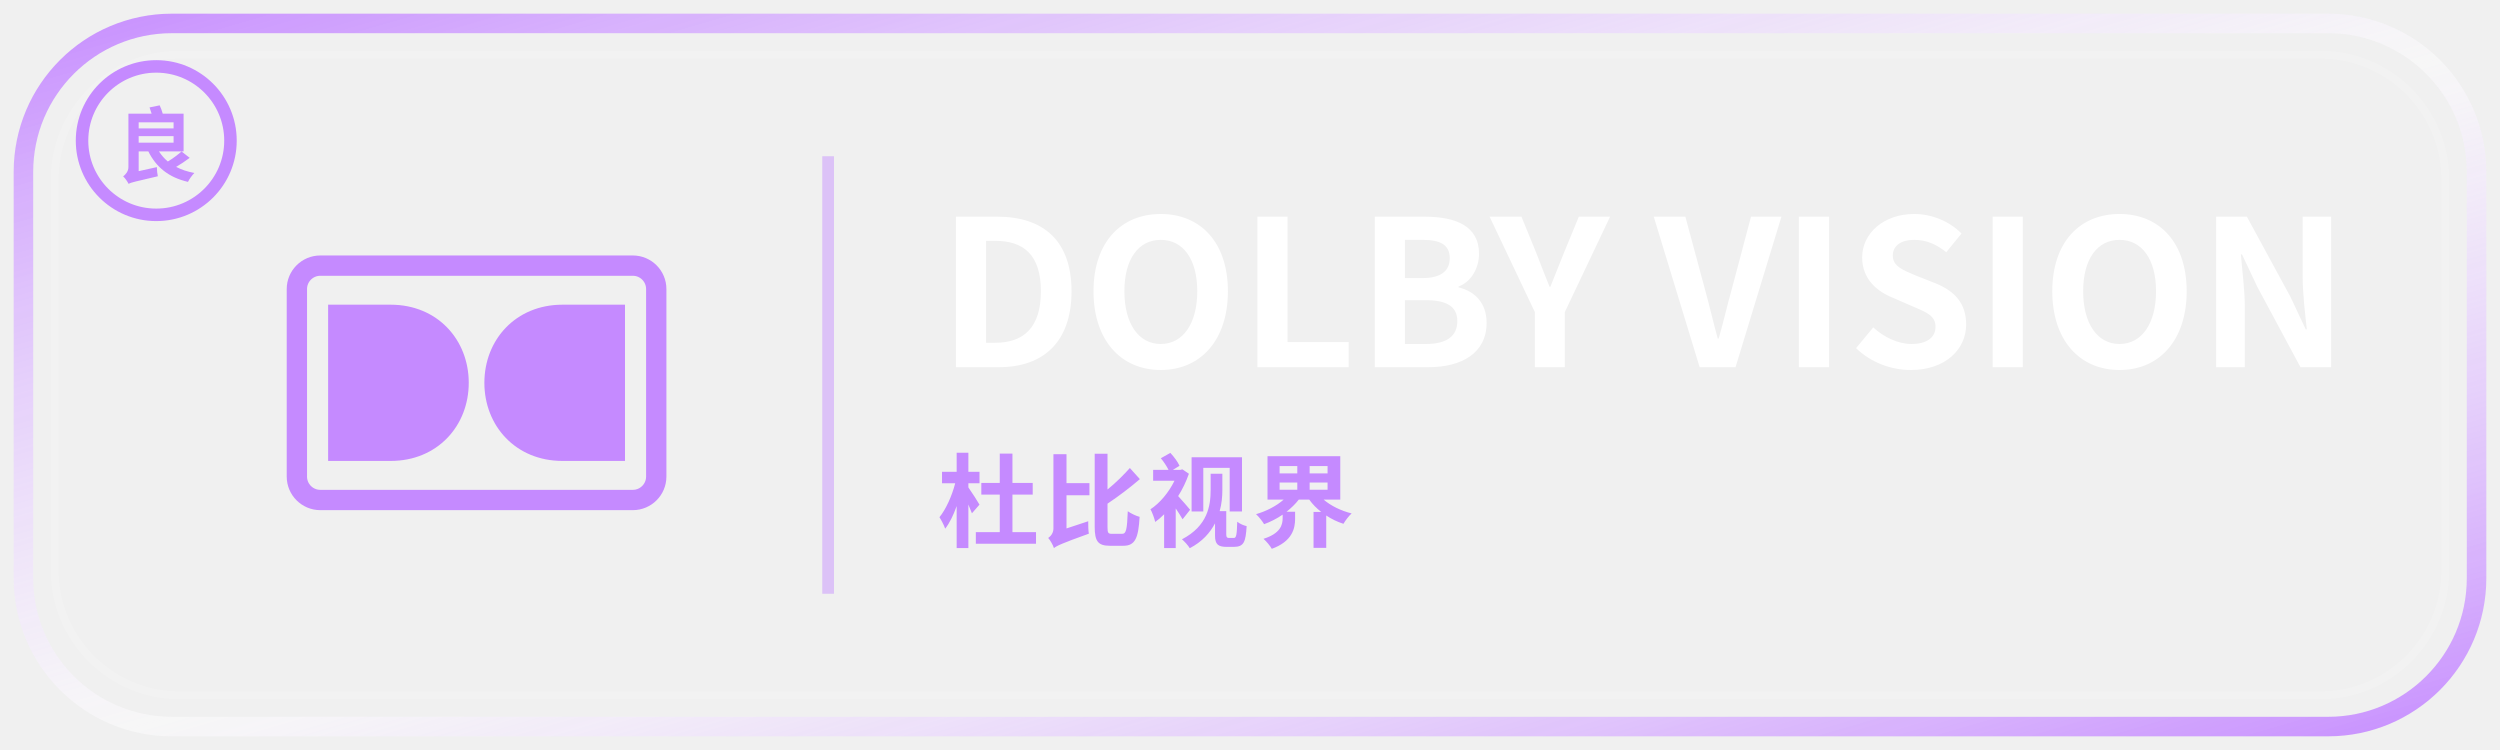
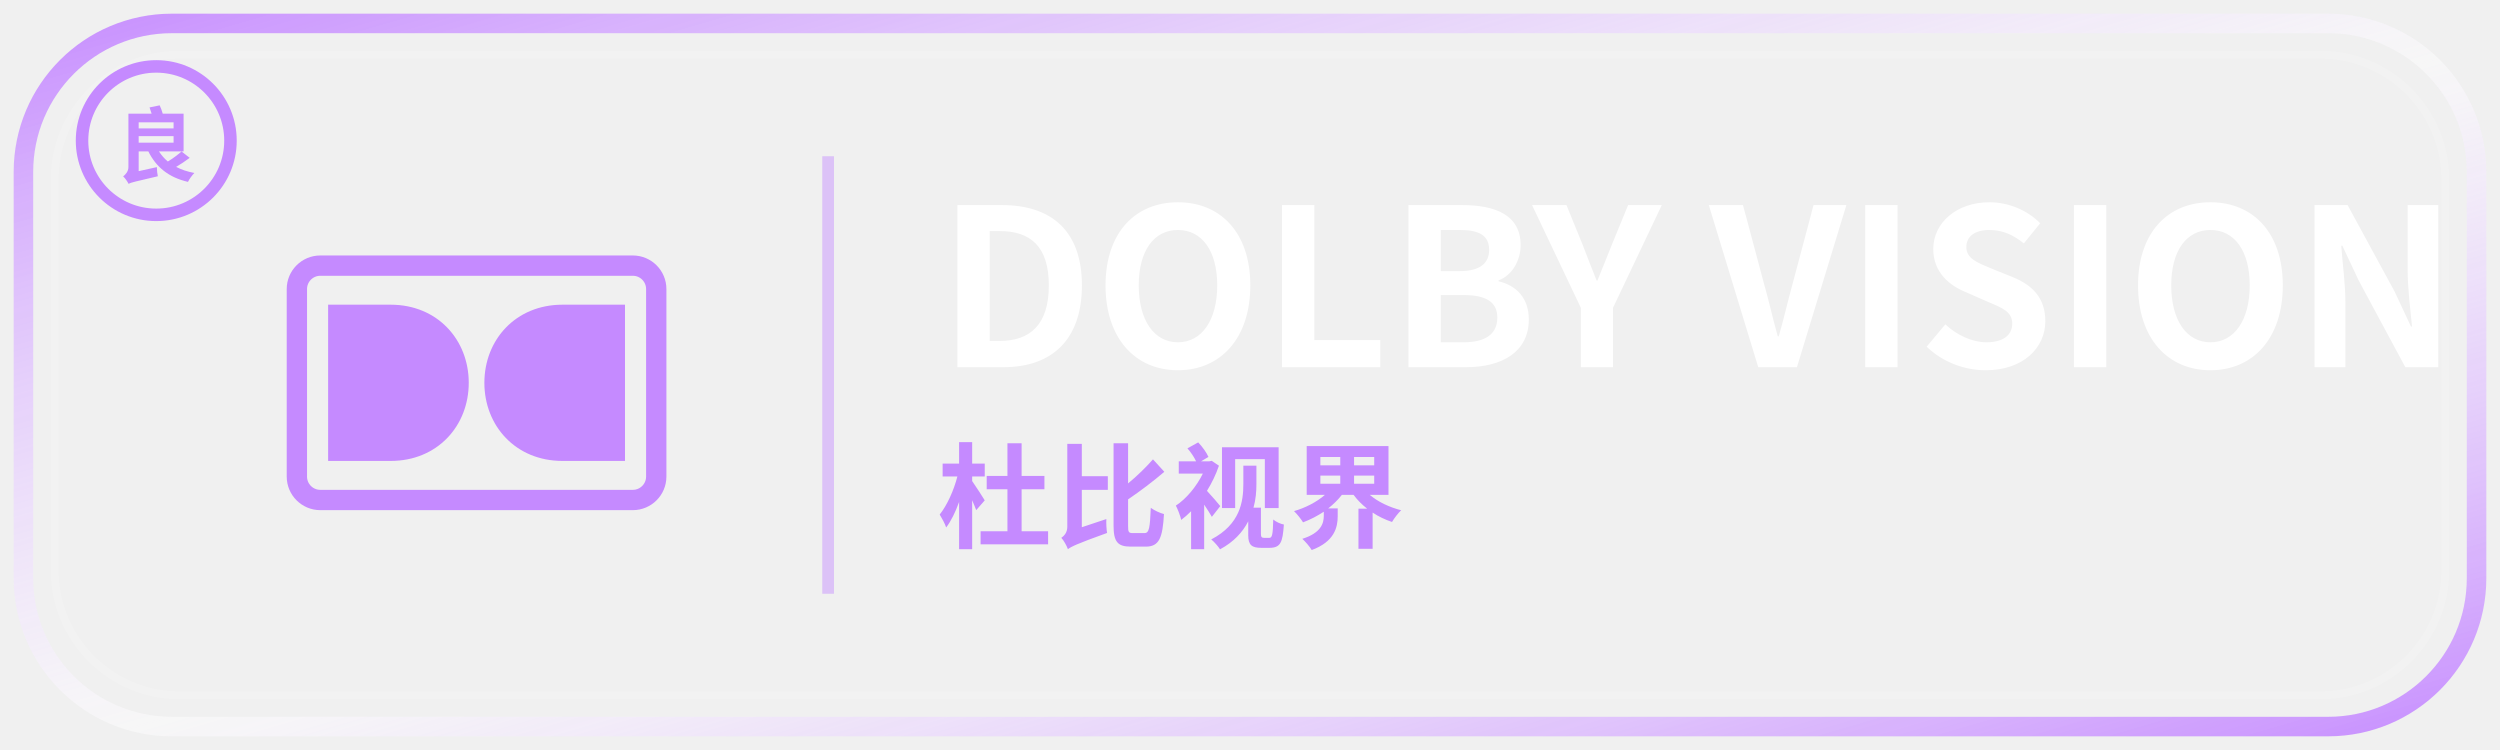
<svg xmlns="http://www.w3.org/2000/svg" width="320" height="96" viewBox="0 0 320 96">
  <defs>
    <linearGradient id="edge" x1="0" y1="0" x2="1" y2="1">
      <stop offset="0" stop-color="#C58AFF" stop-opacity=".95" />
      <stop offset=".52" stop-color="#FFFFFF" stop-opacity=".48" />
      <stop offset="1" stop-color="#C58AFF" stop-opacity=".95" />
    </linearGradient>
  </defs>
  <rect x="3" y="3" width="314" height="90" rx="19" fill="none" stroke="url(#edge)" stroke-width="2.5" />
  <rect x="7" y="7" width="306" height="82" rx="16" fill="none" stroke="#FFFFFF" stroke-opacity=".14" stroke-width="1" />
  <circle cx="20" cy="18" r="9.5" fill="none" stroke="#C58AFF" stroke-width="1.6" />
  <text x="20" y="22.5" text-anchor="middle" font-family="Noto Sans CJK SC,PingFang SC,Arial,sans-serif" font-size="10.5" font-weight="800" fill="#C58AFF">良</text>
  <rect x="38" y="34" width="46" height="30" rx="3" fill="none" stroke="#C58AFF" stroke-width="2.6" />
  <path d="M42 39v20h8c6 0 10-4.5 10-10s-4-10-10-10zm38 0h-8c-6 0-10 4.5-10 10s4 10 10 10h8z" fill="#C58AFF" />
  <path d="M106 20v56" stroke="#C58AFF" stroke-opacity=".45" stroke-width="1.5" />
-   <text x="120" y="47" font-family="Noto Sans CJK SC,PingFang SC,Arial,Helvetica,sans-serif" font-size="26" font-weight="850" fill="#FFFFFF">DOLBY VISION</text>
-   <text x="120" y="69" font-family="Noto Sans CJK SC,PingFang SC,Microsoft YaHei,Arial,sans-serif" font-size="13" font-weight="750" letter-spacing=".45" fill="#C58AFF">杜比视界</text>
+   <text x="120" y="47" font-family="Noto Sans CJK SC,PingFang SC,Arial,Helvetica,sans-serif" font-size="28" font-weight="850" fill="#FFFFFF">DOLBY VISION</text>
+   <text x="120" y="69" font-family="Noto Sans CJK SC,PingFang SC,Microsoft YaHei,Arial,sans-serif" font-size="14.6" font-weight="750" letter-spacing=".45" fill="#C58AFF">杜比视界</text>
</svg>
